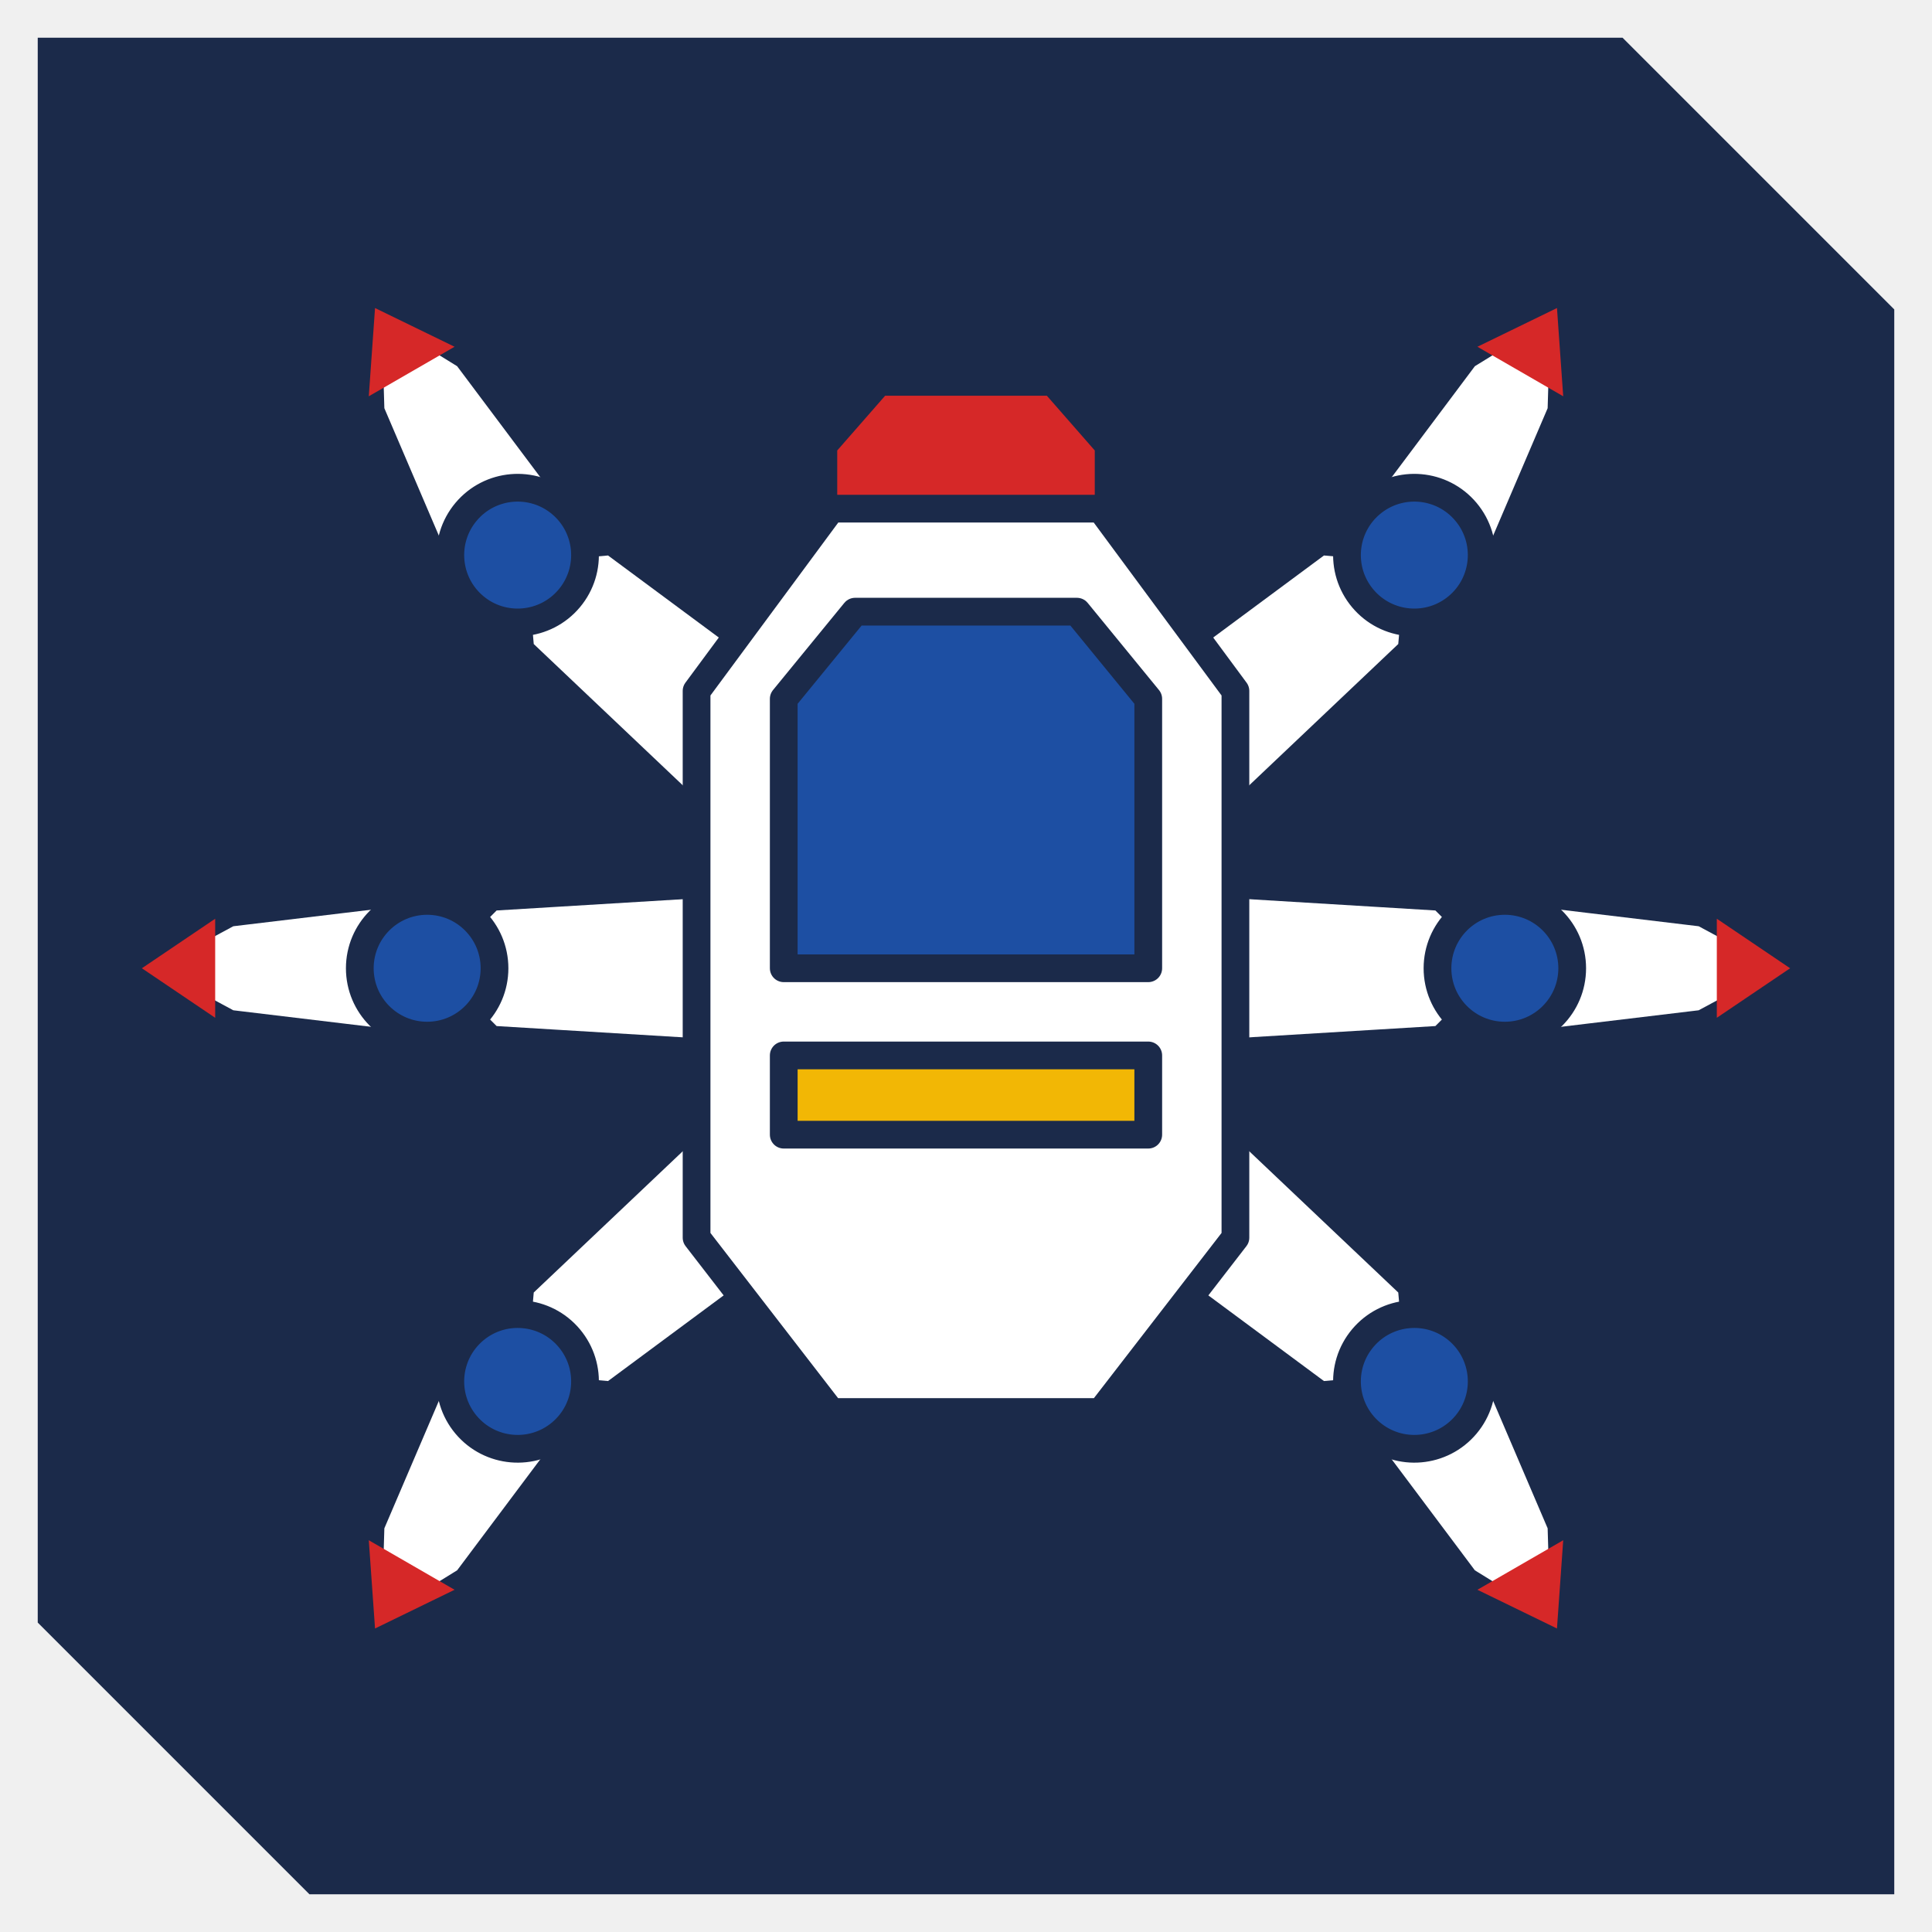
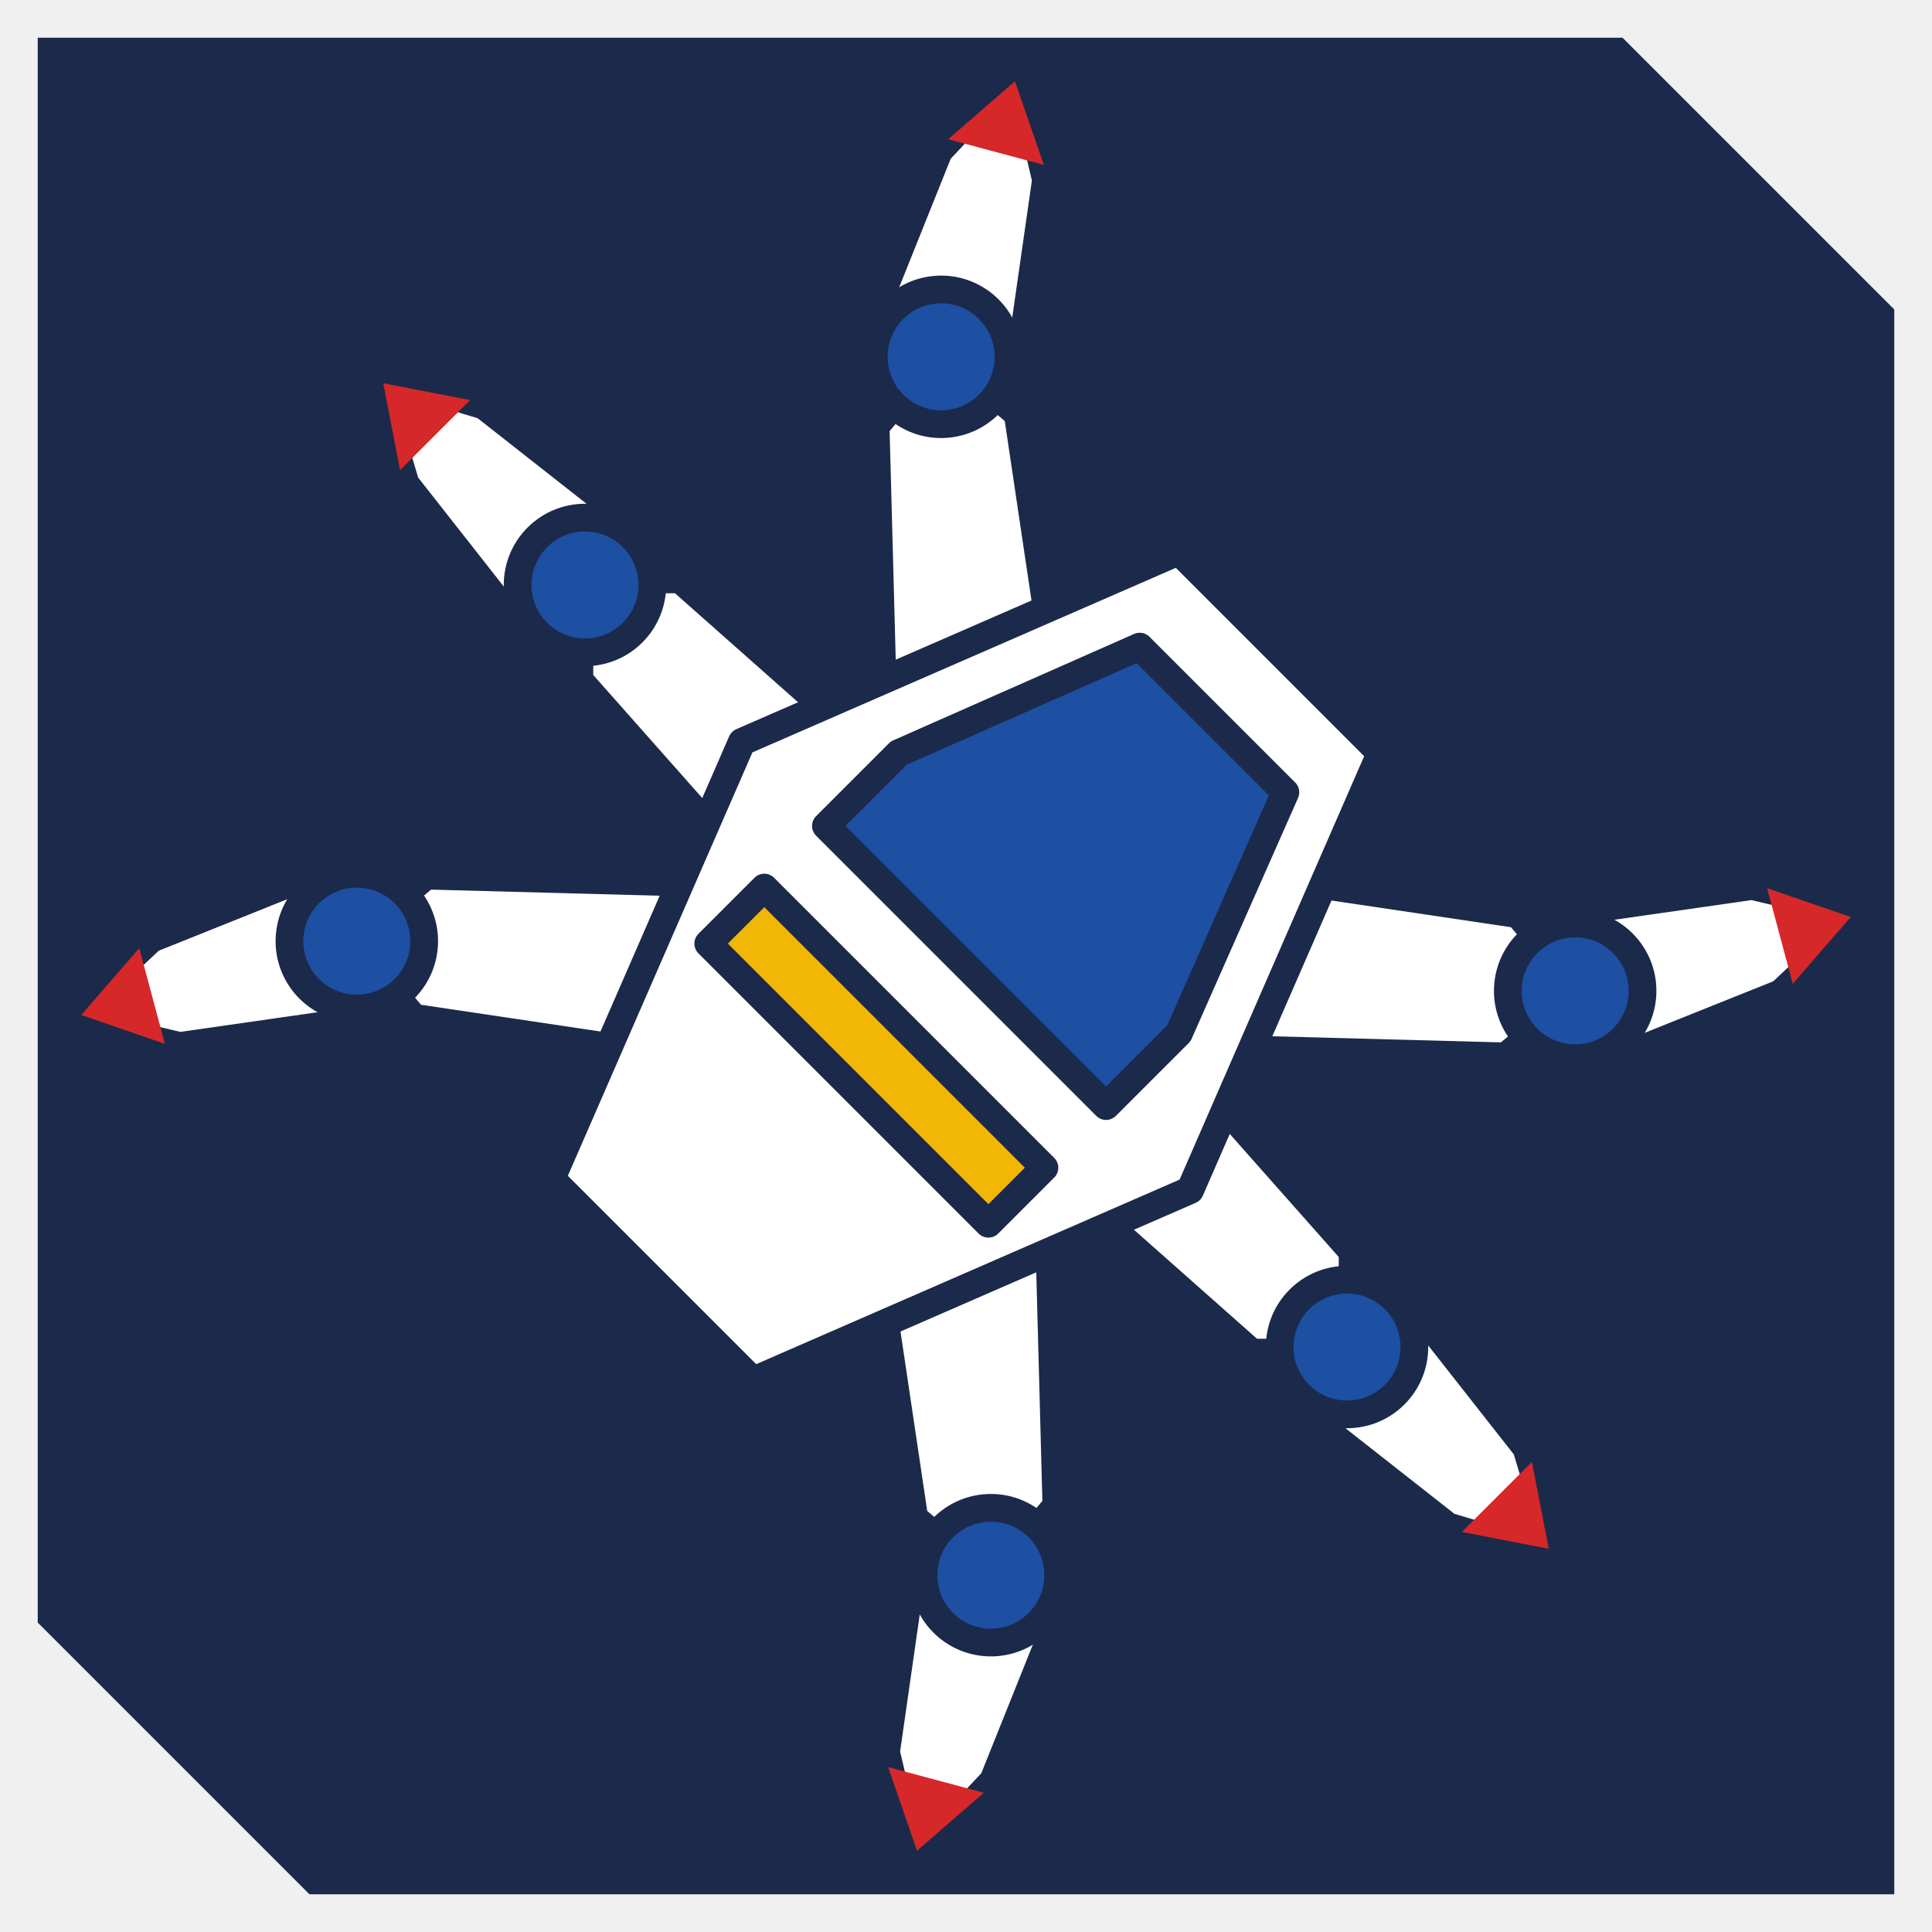
<svg xmlns="http://www.w3.org/2000/svg" xmlns:xlink="http://www.w3.org/1999/xlink" viewBox="0 0 512 512" width="512" height="512">
  <defs>
    <style>
      .ink{stroke:#1b2a4a;stroke-width:7;stroke-linejoin:round}
      .armor{fill:#ffffff}
      .blue{fill:#1d4fa3}
      .red{fill:#d62828}
      .yellow{fill:#f2b705}
    </style>
    <g id="femur">
      <path class="armor ink" d="M-10,-22 L56,-18 L74,0 L56,18 L-10,22 Z" />
    </g>
    <g id="tibia">
      <path class="armor ink" d="M0,-20 L50,-14 L76,0 L50,14 L0,20 Z" />
      <path class="red" d="M53.5,-12.5 L72,0 L53.5,12.5 Z" />
    </g>
    <g id="knee">
      <circle class="blue ink" r="17" />
    </g>
  </defs>
  <path d="M10,10 H430 L502,82 V502 H82 L10,430 Z" fill="#1b2a4a" />
-   <g id="robot" transform="translate(256,244) scale(1.05) translate(-256,-250)">
+   <g id="robot" transform="translate(256,256) rotate(45) scale(1.05) translate(-256,-262)">
    <g id="legs-right">
      <g transform="translate(314,204) rotate(-40)">
        <use xlink:href="#femur" />
        <g transform="translate(72,0) rotate(-20)">
          <use xlink:href="#tibia" />
        </g>
        <use xlink:href="#knee" x="72" />
      </g>
      <g transform="translate(320,262)">
        <use xlink:href="#femur" />
        <g transform="translate(72,0)">
          <use xlink:href="#tibia" />
        </g>
        <use xlink:href="#knee" x="72" />
      </g>
      <g transform="translate(314,320) rotate(40)">
        <use xlink:href="#femur" />
        <g transform="translate(72,0) rotate(20)">
          <use xlink:href="#tibia" />
        </g>
        <use xlink:href="#knee" x="72" />
      </g>
    </g>
    <use xlink:href="#legs-right" transform="translate(512,0) scale(-1,1)" />
-     <path class="red ink" d="M234,114 H278 L292,130 V156 H220 V130 Z" />
-     <path class="armor ink" d="M222,146 H290 L324,192 V330 L290,374 H222 L188,330 V192 Z" />
-     <path class="blue ink" d="M228,172 H284 L302,194 V262 H210 V194 Z" />
-     <rect class="yellow ink" x="210" y="284" width="92" height="20" />
+     <path class="armor ink" d="M220,150 H292 L336,262 L292,374 H220 L176,262 Z" />
+     <path class="blue ink" d="M230,174 H282 L306,236 V262 H206 V236 Z" />
+     <rect class="yellow ink" x="206" y="284" width="100" height="20" />
  </g>
</svg>
